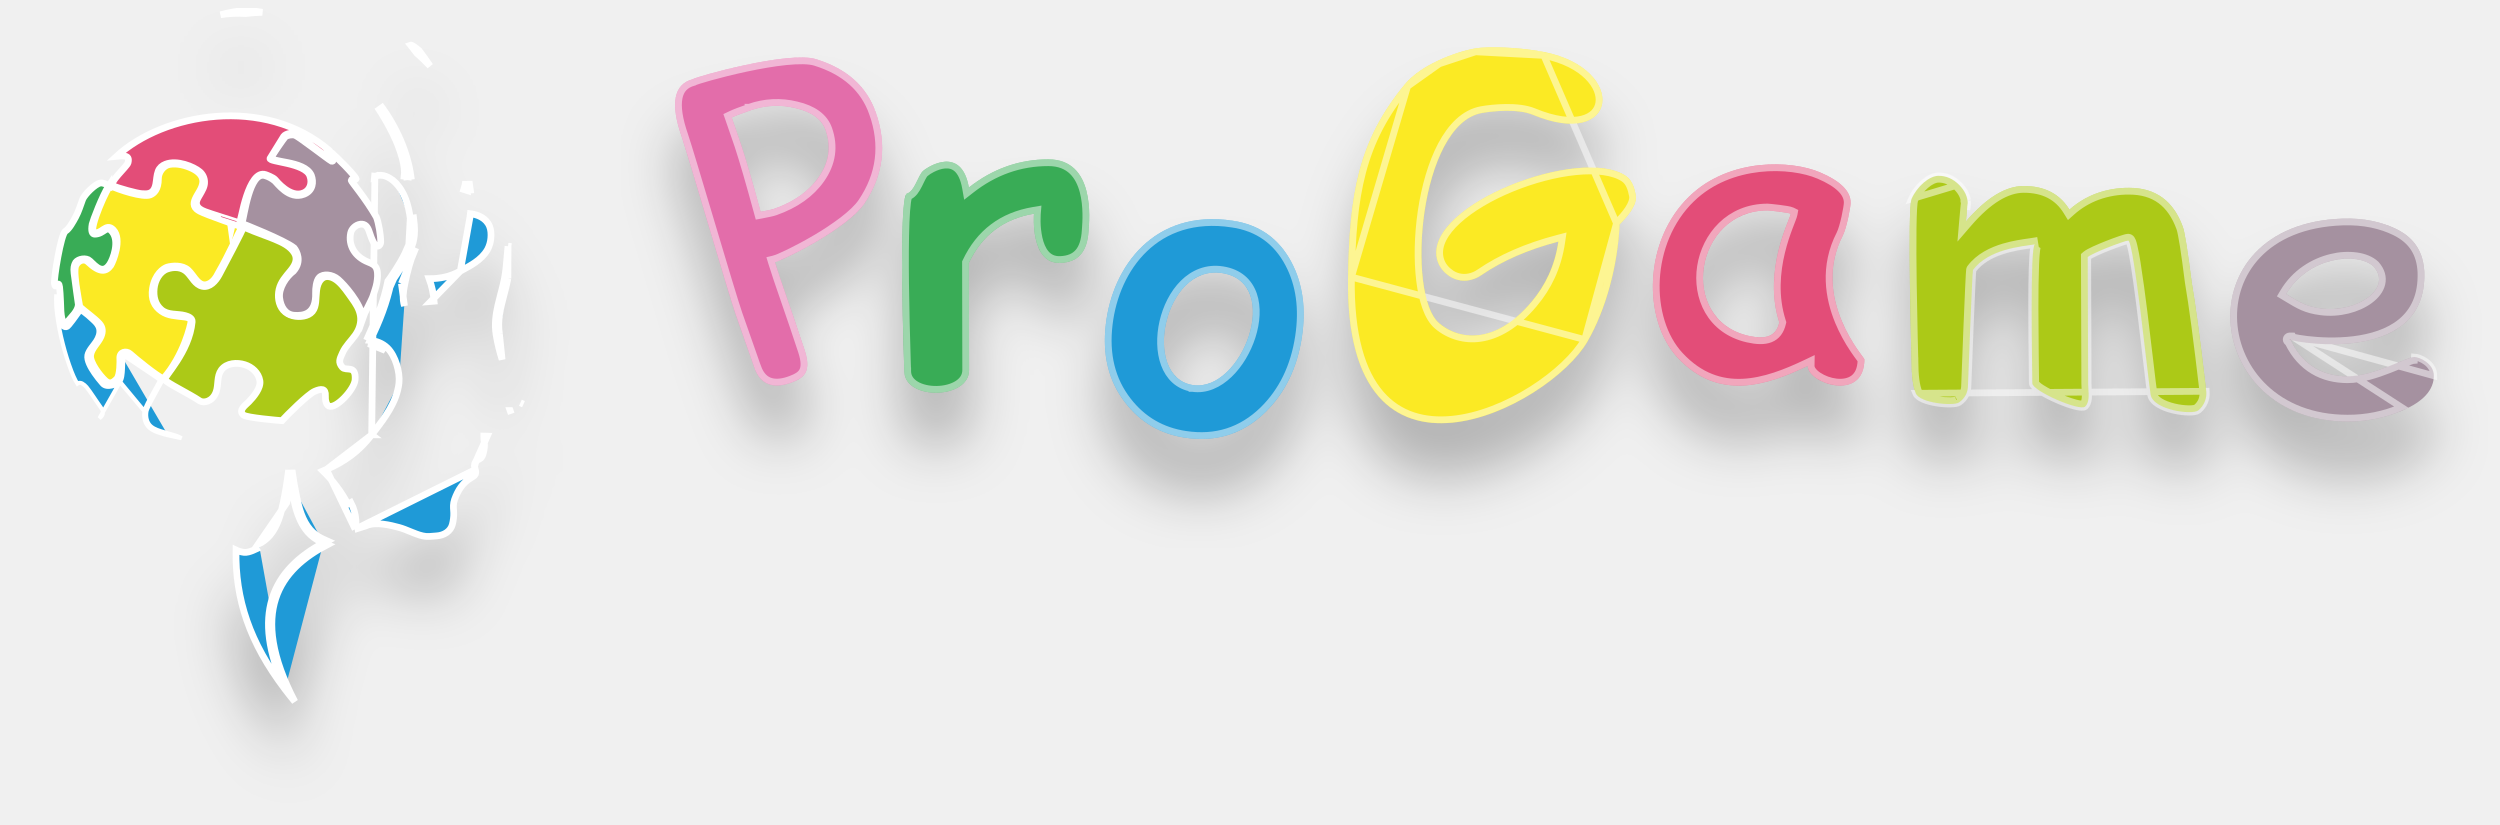
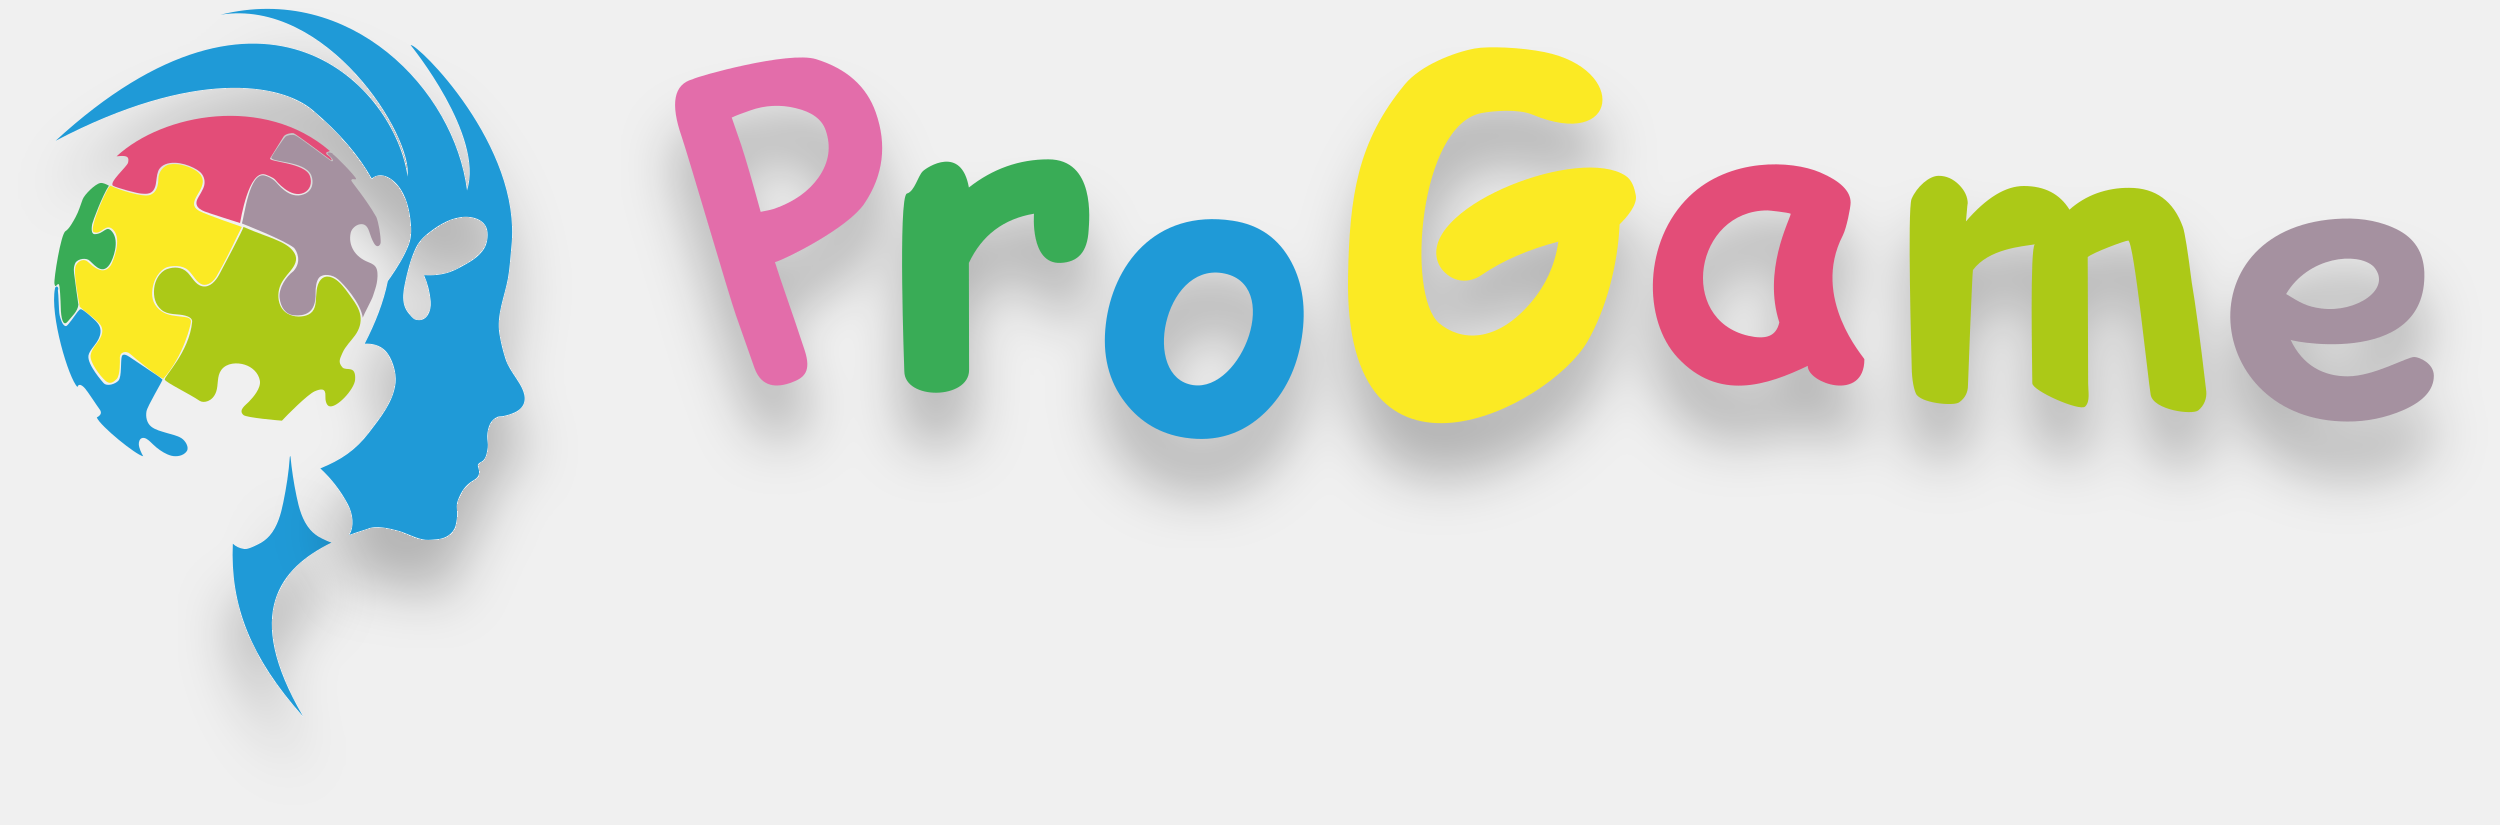
<svg xmlns="http://www.w3.org/2000/svg" width="185" height="61" fill="none">
-   <g filter="url(#filter0_d_2_13)" fill="#1F9AD7" stroke="#fff" stroke-width=".5">
-     <path d="M23.93 40.178c.093-.05.186-.1.28-.147a8.026 8.026 0 01-.306-.143 9.48 9.48 0 00-.084-.041 2.65 2.65 0 01-.862-.648c-.585-.673-.838-1.608-1.015-2.478a30.833 30.833 0 01-.334-1.937c-.034.294-.074.587-.118.878m2.439 4.516l-.14-.068-.078-.037h0a2.9 2.9 0 01-.942-.71h0c-.633-.727-.895-1.72-1.072-2.593h0c-.073-.36-.143-.73-.207-1.108m2.439 4.516c-1.738.936-3.225 2.23-3.806 4.171-.511 1.708-.307 3.869.964 6.65m2.842-10.821c.088.042.189.087.292.128-3.49 1.814-5.89 4.944-2.404 11.613a27.938 27.938 0 01-.73-.92m.403-15.337a32.29 32.29 0 01-.277 1.547l-2.12 3.075a2.64 2.64 0 00.86-.646c.584-.674.839-1.608 1.014-2.479a28.93 28.93 0 00.39-2.373c.039.295.084.587.133.876zm-2.29 4.848l-.072.035a6.557 6.557 0 01-.44.2c-.1.04-.208.077-.312.102a.913.913 0 01-.33.026h-.001a1.91 1.91 0 01-.581-.172c-.067 3.654 1.012 6.857 3.623 10.298M36.711 24.76c.102.62.257 1.252.445 1.848h0l-.198-1.89m-.247.041l.247-.04m-.247.04s0 0 0 0l.247-.04m-.247.04c-.123-.754-.023-1.474.134-2.165.064-.282.138-.564.211-.84l.049-.183c.088-.338.171-.67.233-1.001m-.38 4.149c-.163-.997.088-1.948.34-2.9.105-.4.21-.8.286-1.204m-.246-.045l.246.045m-.246-.045c.096-.514.138-1.025.182-1.55.022-.263.044-.53.074-.801m-.256 2.35s0 0 0 0l.246.046m0 0l.01-2.396m-11.31 20.946a18.064 18.064 0 01.685-.216l.098-.03.004-.002h0c.375-.18.851-.181 1.28-.13.436.05.868.161 1.179.246h0c.277.075.561.192.83.303.068.028.134.055.2.08.336.136.648.246.946.277.18.018.359.002.56-.017a9.89 9.89 0 01.253-.02c.528-.036 1.02-.332 1.155-.841.07-.27.111-.587.102-.858-.002-.056-.006-.114-.01-.174-.018-.24-.038-.514.07-.814.26-.72.614-1.269 1.293-1.657h.001c.145-.082.214-.16.246-.232.03-.07.042-.17-.003-.334l-8.888 4.419zm0 0a2.4 2.4 0 00.05-.7 3.257 3.257 0 00-.374-1.28s0 0 0 0l-.22.117a9.942 9.942 0 00-1.836-2.452l.25-.106m2.13 4.42l-2.13-4.42m0 0c1.341-.586 2.401-1.323 3.35-2.568m-3.35 2.568l3.35-2.568m0 0s0 0 0 0l-.199-.152.2.152zm0 0c.06-.08.122-.16.185-.24.773-1.007 1.682-2.191 1.834-3.587m-2.019 3.827l.24-19.387m1.78 15.56s0 0 0 0l-.25-.027.25.027zm0 0c.045-.416-.026-.922-.172-1.386-.145-.462-.377-.917-.682-1.213-.367-.356-.82-.518-1.276-.559.702-1.41 1.246-2.84 1.542-4.286.055-.074.108-.148.16-.222l.001-.001c.514-.742 1.056-1.61 1.39-2.49h0c.26-.682.204-1.415.12-2.065 0 0 0 0 0 0l-.248.032m0 0c-.126-.99-.433-2.024-1.167-2.706m1.167 2.706c.084.648.13 1.325-.106 1.945m.106-1.945l-.106 1.945m-1.06-4.651l.17-.184s0 0 0 0l-.17.184zm0 0c-.364-.338-.876-.603-1.366-.428m0 0l-.083-.236s0 0 0 0m.083.236a.86.86 0 00-.11.047l.027-.283m.083.236l-.084-.236s0 0 0 0m2.417.287l-.247-.035c.047-.326.002-.776-.143-1.325a10.362 10.362 0 00-.709-1.839 16.865 16.865 0 00-1.137-1.968c1.248 1.664 2.008 3.53 2.236 5.167zm0 0l.248-.034c-.234-1.674-1.007-3.58-2.28-5.278 1.424 2.13 2.19 4.213 2.032 5.312zm.093 5.028c-.323.85-.851 1.698-1.361 2.435-.061.087-.125.175-.19.262-.294 1.472-.853 2.931-1.582 4.38l3.133-7.077zm4.308-4.008a13.227 13.227 0 00-.102-.668c-.03.204-.075.402-.136.592l.238.076zm0 0l.248-.03a13.96 13.96 0 00-.097-.641c-.032.23-.082.454-.15.671zm3.033 4.123s0 0 0 0l.248.026-.248-.026zm-2.388 15.95h0a.732.732 0 01.268-.203.548.548 0 00.095-.058h0a.688.688 0 00.181-.327c.043-.144.065-.3.088-.46l.004-.023c.016-.115.009-.23-.006-.367l-.007-.064a2.956 2.956 0 01-.026-.395s0 0 0 0l.25.006-.847 1.891zm0 0a.466.466 0 00-.09.363m.09-.363l-.09.363m-1.054-14.47h0c-.773.42-1.494.563-2.306.56.196.533.32 1.095.368 1.665 0 0 0 0 0 0l-.249.021 2.187-2.246zm0 0l.152-.082c.302-.163.634-.341.939-.554.36-.25.699-.559.93-.97m-2.02 1.606l.716-4 .03-.249c.516.062 1.163.307 1.418.933.105.257.125.58.097.875a2.19 2.19 0 01-.241.835m-6.378 2.528s0 0 0 0l.245.05m-.245-.05l.224 1.651c-.163-.513-.084-1.085.021-1.601m-.245-.05s0 0 0 0l.245.05m-.245-.05l1.062-2.64c-.387.821-.636 1.798-.817 2.69m6.133-2.578s0 0 0 0l-.218-.123.218.123s0 0 0 0zm-.968 16.076c.008.049.02.093.03.127m-.03-.127l.03.127m0 0l.013.04m-.012-.04l.012.04m0 0l.015.047-.015-.047zM31.024 3.757c-.341-.295-.572-.443-.639-.418 0 0 .175.214.455.59a12.877 12.877 0 01.986.955 30.95 30.95 0 00-.802-1.127zM18.168.75c-.608.071-1.226.183-1.851.34a8.506 8.506 0 011.857-.089c.416-.049.827-.079 1.233-.09a9.106 9.106 0 00-1.24-.16zm9.104 24.682c.448.022.882.164 1.224.496l-1.224-.496zm10.478 4.953l.083.236-.082-.236h-.001zm.76-.577s0 0 0 0l.228.102-.228-.102s0 0 0 0z" />
+   <g filter="url(#filter0_d_2_1701)">
+     <path d="M24.532 40.15c-.253-.072-.544-.223-.712-.303a2.65 2.65 0 01-.862-.648c-.585-.673-.838-1.608-1.015-2.478a26.876 26.876 0 01-.452-2.98l-.044.062c-.073 1.133-.262 2.29-.479 3.356-.175.87-.43 1.805-1.015 2.479a2.625 2.625 0 01-.86.646c-.242.116-.743.379-1.012.342-.373-.052-.652-.195-.852-.396-.2 4.572 1.31 8.417 5.187 12.77-4.455-7.624-1.724-10.97 2.116-12.85z" fill="#1F9AD7" />
  </g>
-   <path d="M16.215 20.33c-.248.457-.69.976-1.25.853-.517-.115-.751-.683-1.104-1.032-.407-.402-.983-.42-1.493-.241-.551.193-.906.84-.962 1.448-.055.591.062 1.147.523 1.553.496.436 1.193.284 1.777.445.234.064.537.188.513.453-.206 2.248-2.107 4.07-2.025 4.284.083.216 1.819 1.05 2.577 1.566.283.192.965.075 1.223-.664.184-.528.037-1.149.384-1.621.392-.532 1.176-.565 1.74-.385.529.168 1.013.592 1.113 1.185.091.544-.476 1.21-.824 1.566-.243.25-.801.615-.386.975.222.195 2.58.397 2.842.415.346-.38 1.906-1.95 2.427-2.175.47-.202.822-.236.79.34-.017.319.064.668.256.755.523.234 1.896-1.236 1.943-1.957.075-1.136-.678-.6-.947-.915-.324-.38-.192-.601.008-1.058.223-.511.635-.88.95-1.324.297-.42.461-.915.378-1.44-.076-.488-.346-.892-.623-1.277-.31-.432-.61-.896-1.008-1.247-.356-.313-.915-.564-1.292-.141-.386.43-.319 1.12-.38 1.661-.029.248-.085.504-.246.697-.163.195-.402.296-.642.342-.525.101-1.15-.022-1.521-.448-.351-.403-.424-1.01-.306-1.524.129-.56.5-.957.848-1.38.309-.375.573-.83.292-1.309-.305-.52-.932-.803-1.45-1.02-.518-.217-1.051-.393-1.573-.604-.25-.101-.5-.208-.749-.313.015.11-1.53 3.034-1.803 3.537z" fill="#ACC917" stroke="#fff" stroke-width=".5" stroke-miterlimit="10" />
-   <path d="M14.768 15.622c-.156-.086-.323-.203-.385-.386-.057-.169-.005-.348.062-.504.177-.406.508-.765.557-1.223.056-.516-.383-.847-.78-1.038-.5-.24-1.123-.4-1.674-.303-.46.08-.828.585-.827 1.047.003.807-.327 1.096-.604 1.206-.535.213-2.358-.39-2.931-.674-.186-.092-1.647 3.232-1.258 3.421.56.275.897-.744 1.457-.156.667.699-.019 2.345-.187 2.624-.336.469-.785.597-1.692-.26-.268-.254-.697-.118-.888.261-.237.468.207 2.562.286 3.069.335.313 1.106.854 1.446 1.233.263.293.273.599.126.959-.193.47-.71.875-.773 1.395-.063.528.694 1.516 1.084 1.87.306.28.552.195.86-.133.248-.266.234-1.354.223-1.5-.037-.51.486-.589.747-.354.454.408 1.96 1.63 2.465 1.854 1.532-1.737 2.032-4.015 2.049-4.208.023-.262-.248-.336-.46-.363-.695-.087-1.239-.088-1.727-.433-.52-.367-.781-.89-.657-1.672.172-1.074.816-1.49 1.068-1.58.369-.112 1.147-.185 1.584.232.375.358.624.953 1.077 1.061.297.071.785-.117 1.124-.831.848-1.466 1.46-2.91 1.758-3.443 0 0-2.632-.9-3.13-1.171z" fill="#FBEA24" stroke="#fff" stroke-width=".5" stroke-miterlimit="10" />
-   <path d="M25.016 20.669c-.429-.367-1.094-.437-1.39-.137-.225.226-.284.829-.273 1.145.053 1.56-.87 1.713-1.591 1.655-.644-.05-.99-.618-1.07-1.283-.088-.73.482-1.579 1.03-1.99.635-.725.24-1.473.04-1.716-.72-.578-3.821-1.794-3.86-1.806.172-.517.554-3.863 1.694-3.546.266.075.5.204.712.374.213.168 1.07 1.455 2.191 1.007.666-.265.724-.905.537-1.4-.501-1.138-3.173-.914-2.941-1.362.118-.228.915-1.389 1.015-1.48.143-.129.524-.193.727-.117.305.116 2.475 1.8 2.693 1.915.178.037.16-.131-.16-.411-.462-.403.404-.173.231-.13.192.098 1.692 1.623 1.753 1.85-.045.112-.32-.092-.36.116-.016.076 1.068 1.325 1.86 2.718.162.412.319 1.312.319 1.842 0 .124-.074.282-.21.302-.13.018-.226-.114-.287-.215-.16-.27-.262-.592-.364-.89-.109-.32-.285-.563-.643-.52-.338.042-.656.337-.72.653-.189.91.304 1.763 1.305 2.155.267.104.54.228.63.536.093.308.052.695-.002 1.008-.054.325-.184.633-.277.948-.09.303-.659 1.32-.76 1.62-.152-1.095-1.402-2.475-1.829-2.841z" fill="#A591A0" stroke="#fff" stroke-width=".5" stroke-miterlimit="10" />
-   <path d="M15.145 15.65c-.232-.095-.523-.236-.595-.513-.07-.273.128-.526.25-.747.163-.294.352-.584.338-.927a1.013 1.013 0 00-.35-.75c-.453-.384-1.69-.898-2.545-.558-.242.096-.44.259-.537.515-.116.301-.116.64-.176.956-.164.862-.78.704-1.024.705-.305 0-1.842-.424-2.125-.577-.394-.214 1.022-1.427 1.092-1.707.081-.328.002-.472-.293-.5-.184-.017-.371.004-.556.022 3.462-3.19 10.943-4.557 15.763-.416.08.07-.265.054-.24.166.026.112-.094.015.17.211.227.168.29.399.15.3-.155-.108-2.584-1.932-2.734-1.97-.168-.043-.605.046-.738.229 0 0-.892 1.438-1.01 1.633-.115.267 2.586.319 2.942 1.285.2.541.008 1.048-.422 1.252-1.007.475-2.078-.892-2.148-.97-.14-.16-.63-.342-.706-.368-1.258-.422-1.849 3.434-1.888 3.584.001-.002-2.355-.745-2.618-.854z" fill="#E34D78" stroke="#fff" stroke-width=".5" stroke-miterlimit="10" />
-   <path d="M8.058 13.74c-.179-.095-.428-.226-.628-.197-.382.056-1.18.856-1.313 1.208-.168.447-.294.895-.522 1.312-.182.333-.473.877-.75 1.044-.343.204-.873 3.54-.816 3.896.08.5.3-.354.378.23.062.456.1 1.793.1 1.793.06.805.237 1.104.517.75.26-.33.737-.734.776-1.229 0 0-.262-1.822-.318-2.315-.05-.436.015-.55.066-.712.093-.298.64-.468.989-.298.287.142.974 1.283 1.59.324.248-.385.736-1.667.188-2.377-.449-.58-.592.148-1.301.16-.178.003-.291-.19-.192-.746.034-.192.767-2.142 1.236-2.844z" fill="#39AC56" stroke="#fff" stroke-width=".5" stroke-miterlimit="10" />
-   <path d="M10.69 30.43h0a1.17 1.17 0 01.082-.257c.04-.097.093-.21.153-.33.12-.241.273-.521.42-.787l.144-.26c.094-.17.18-.323.248-.45a5.27 5.27 0 00.11-.215 3.98 3.98 0 00-.272-.201l-.001-.001c-.09-.06-1.82-1.221-2.071-1.392h0a.8.8 0 00-.295-.142c-.027-.004-.039 0-.04 0a.061.061 0 00-.01.023l-.144-.044m1.675 4.056l-1.803-2.176c.09-.108.135-.27.162-.428.028-.164.042-.353.05-.537l.01-.266.01-.26c.008-.163.02-.28.04-.346l-.144-.043m1.675 4.056c-.07.43.024.943.398 1.25.178.145.389.24.596.315.132.047.272.088.402.126.07.02.137.04.2.06m-1.596-1.751l-1.918-2.272c.155-.186.172-.696.187-1.138.01-.27.017-.516.056-.646m0 0c.065-.215.317-.137.574.04.25.17 1.98 1.33 2.069 1.39.07.045.309.222.363.28.024.022-.166.364-.4.785-.328.59-.742 1.335-.783 1.585-.065.4.027.849.345 1.109.261.213.612.316.939.412.07.02.14.041.208.063m0 0l-.045.143s0 0 0 0m.045-.143c.1.03.201.059.304.086.277.075.558.152.8.305l-1.149-.248m.045-.143l-.044.143s0 0 0 0M7.36 30.947a.691.691 0 00.198-.207.42.42 0 00.057-.257.563.563 0 00-.123-.282h0c-.08-.104-.238-.338-.414-.6l-.116-.173c-.215-.318-.442-.65-.558-.782h0a1.202 1.202 0 00-.32-.268.365.365 0 00-.276-.035.287.287 0 00-.086.045 2.63 2.63 0 01-.13-.226c-.096-.184-.2-.42-.308-.696a18.147 18.147 0 01-.63-2 17.727 17.727 0 01-.436-2.256 7.707 7.707 0 01-.056-1.425c.01.16.019.36.028.567l.002.055c.016.365.033.752.07.939h0c.021.1.078.325.167.524.044.099.1.202.172.279.07.076.179.151.318.13h0a.227.227 0 00.09-.037c.02-.013.039-.03.056-.045.036-.033.075-.075.114-.12a6.04 6.04 0 00.264-.336c.092-.122.182-.248.256-.352l.033-.046c.06-.083.103-.144.125-.172h0a.846.846 0 01.122-.134.18.18 0 01.031.014c.033.018.075.046.138.09.22.155.425.343.634.534l.061.056h0c.214.193.387.385.432.636h0c.052.287-.058.585-.228.85-.04.062-.093.134-.155.215l-.036.047a9.008 9.008 0 00-.159.21c-.126.175-.26.383-.297.584h0c-.04.214.029.46.13.689.102.233.25.475.398.69a8.29 8.29 0 00.596.762l.011.012.002.002c.184.221.487.227.724.173.244-.055.493-.19.624-.347L7.36 30.947z" fill="#1F9AD7" stroke="#fff" stroke-width=".3" />
-   <g filter="url(#filter1_d_2_13)">
+   <g filter="url(#filter1_d_2_1701)">
+     <path d="M38.211 28.022c-.318-.482-.64-.928-.817-1.489a13.235 13.235 0 01-.436-1.814c-.231-1.415.372-2.737.626-4.104.145-.78.173-1.577.258-2.37.794-7.456-7.01-15.078-7.456-14.906 0 0 5.469 6.697 4.175 10.757-.945-7.494-8.663-15.393-18.244-13.006C24.192-.155 30.59 10.088 30.16 13.076c-.923-6.61-10.495-16.964-26.05-2.655C14.398 5.03 20.803 6.158 23.146 8.148c2.023 1.718 3.438 3.403 4.362 5.062.104-.083.212-.148.319-.186.49-.174 1.002.091 1.365.429.734.682 1.04 1.717 1.167 2.706.084.648.13 1.325-.106 1.945-.323.85-.851 1.698-1.361 2.435-.061.087-.125.175-.19.262-.312 1.558-.92 3.102-1.712 4.634.546-.031 1.093.093 1.506.494.528.512.86 1.648.779 2.393-.155 1.424-1.148 2.624-1.97 3.702-.997 1.31-2.118 2.039-3.6 2.637a9.91 9.91 0 012.034 2.641c.383.719.501 1.668.107 2.284.74-.277 1.256-.407 1.333-.444.617-.295 1.667-.036 2.285.132.654.179 1.345.599 2.017.668.278.028.576-.019.855-.038.597-.04 1.21-.38 1.38-1.026.075-.29.12-.63.11-.93-.012-.325-.069-.578.045-.894.247-.685.57-1.176 1.182-1.525.344-.195.473-.45.36-.85-.035-.127-.096-.243-.008-.358.077-.101.236-.142.33-.226.255-.227.307-.635.354-.962.042-.295-.042-.563-.035-.855.006-.302.08-.664.217-.93a1.11 1.11 0 01.542-.502c.135-.055.284-.028.425-.056.201-.039.402-.1.595-.168.362-.128.736-.332.905-.71.285-.64-.195-1.386-.527-1.89zm-2.346-9.689c-.412.733-1.228 1.132-1.922 1.51-.844.456-1.619.568-2.561.518.27.613.436 1.273.493 1.947.063.732-.314 1.598-1.157 1.338-.154-.048-.367-.319-.471-.442a1.655 1.655 0 01-.318-.569c-.163-.513-.084-1.085.021-1.601.181-.892.43-1.869.817-2.69.283-.599.794-1.015 1.31-1.383.786-.562 1.726-1.016 2.702-.9.482.058 1.012.28 1.216.779.17.41.087 1.11-.13 1.493z" fill="#1F9AD7" />
+   </g>
+   <path d="M16.215 20.33c-.248.457-.69.976-1.25.853-.517-.115-.751-.683-1.104-1.032-.407-.402-.983-.42-1.493-.241-.551.193-.906.84-.962 1.448-.055.591.062 1.147.523 1.553.496.436 1.193.284 1.777.445.234.064.537.188.513.453-.206 2.248-2.107 4.07-2.025 4.284.083.216 1.819 1.05 2.577 1.566.283.192.965.075 1.223-.664.184-.528.037-1.149.384-1.621.392-.532 1.176-.565 1.74-.385.529.168 1.013.592 1.113 1.185.091.544-.476 1.21-.824 1.566-.243.25-.801.615-.386.975.222.195 2.58.397 2.842.415.346-.38 1.906-1.95 2.427-2.175.47-.202.822-.236.79.34-.017.319.064.668.256.755.523.234 1.896-1.236 1.943-1.957.075-1.136-.678-.6-.947-.915-.324-.38-.192-.601.008-1.058.223-.511.635-.88.95-1.324.297-.42.461-.915.378-1.44-.076-.488-.346-.892-.623-1.277-.31-.432-.61-.896-1.008-1.247-.356-.313-.915-.564-1.292-.141-.386.43-.319 1.12-.38 1.661-.029.248-.085.504-.246.697-.163.195-.402.296-.642.342-.525.101-1.15-.022-1.521-.448-.351-.403-.424-1.01-.306-1.524.129-.56.5-.957.848-1.38.309-.375.573-.83.292-1.309-.305-.52-.932-.803-1.45-1.02-.518-.217-1.051-.393-1.573-.604-.25-.101-.5-.208-.749-.313.015.11-1.53 3.034-1.803 3.537z" fill="#ACC917" />
+   <path d="M14.768 15.622c-.156-.086-.323-.203-.385-.386-.057-.169-.005-.348.062-.504.177-.406.508-.765.557-1.223.056-.516-.383-.847-.78-1.038-.5-.24-1.123-.4-1.674-.303-.46.08-.828.585-.827 1.047.003.807-.327 1.096-.604 1.206-.535.213-2.358-.39-2.931-.674-.186-.092-1.647 3.232-1.258 3.421.56.275.897-.744 1.457-.156.667.699-.019 2.345-.187 2.624-.336.469-.785.597-1.692-.26-.268-.254-.697-.118-.888.261-.237.468.207 2.562.286 3.069.335.313 1.106.854 1.446 1.233.263.293.273.599.126.959-.193.47-.71.875-.773 1.395-.063.528.694 1.516 1.084 1.87.306.28.552.195.86-.133.248-.266.234-1.354.223-1.5-.037-.51.486-.589.747-.354.454.408 1.96 1.63 2.465 1.854 1.532-1.737 2.032-4.015 2.049-4.208.023-.262-.248-.336-.46-.363-.695-.087-1.239-.088-1.727-.433-.52-.367-.781-.89-.657-1.672.172-1.074.816-1.49 1.068-1.58.369-.112 1.147-.185 1.584.232.375.358.624.953 1.077 1.061.297.071.785-.117 1.124-.831.848-1.466 1.46-2.91 1.758-3.443 0 0-2.632-.9-3.13-1.171z" fill="#FBEA24" />
+   <path d="M25.016 20.669c-.429-.367-1.094-.437-1.39-.137-.225.226-.285.829-.273 1.145.053 1.56-.87 1.713-1.592 1.655-.644-.05-.99-.618-1.07-1.283-.088-.73.482-1.579 1.03-1.99.636-.725.241-1.473.041-1.716-.72-.578-3.821-1.794-3.86-1.806.172-.517.554-3.863 1.694-3.546.266.075.5.204.712.374.213.168 1.069 1.455 2.191 1.007.666-.265.724-.905.537-1.4-.501-1.138-3.173-.914-2.942-1.362.119-.228.915-1.389 1.016-1.48.142-.129.524-.193.726-.117.306.116 2.476 1.8 2.694 1.915.178.037.16-.131-.16-.411-.462-.403.404-.173.231-.13.192.098 1.692 1.623 1.753 1.85-.046.112-.32-.092-.361.116-.015.076 1.069 1.325 1.861 2.718.162.412.318 1.312.318 1.842 0 .124-.074.282-.208.302-.131.018-.227-.114-.288-.215-.16-.27-.262-.592-.364-.89-.11-.32-.285-.563-.644-.52-.337.042-.655.337-.72.653-.188.91.304 1.763 1.306 2.155.267.104.54.228.63.536.092.308.052.695-.002 1.008-.055.325-.184.633-.277.948-.09.303-.66 1.32-.761 1.62-.151-1.095-1.4-2.475-1.828-2.841z" fill="#A591A0" />
+   <path d="M15.145 15.65c-.232-.095-.523-.236-.595-.513-.07-.273.128-.526.25-.747.163-.294.352-.584.338-.927a1.013 1.013 0 00-.35-.75c-.453-.384-1.69-.898-2.545-.558-.242.096-.44.259-.537.515-.116.301-.116.64-.176.956-.164.862-.78.704-1.024.705-.305 0-1.842-.424-2.125-.577-.394-.214 1.022-1.427 1.092-1.707.081-.328.002-.472-.293-.5-.184-.017-.371.004-.556.022 3.462-3.19 10.943-4.557 15.763-.416.08.07-.265.054-.24.166.026.112-.094.015.17.211.227.168.29.399.15.3-.155-.108-2.584-1.932-2.734-1.97-.168-.043-.605.046-.738.229 0 0-.892 1.438-1.01 1.633-.115.267 2.586.319 2.942 1.285.2.541.008 1.048-.422 1.252-1.007.475-2.078-.892-2.148-.97-.14-.16-.63-.342-.706-.368-1.258-.422-1.849 3.434-1.888 3.584.001-.002-2.355-.745-2.618-.854z" fill="#E34D78" />
+   <path d="M8.058 13.74c-.179-.095-.428-.226-.628-.197-.382.056-1.18.856-1.313 1.208-.168.447-.294.895-.522 1.312-.182.333-.473.877-.75 1.044-.343.204-.873 3.54-.816 3.896.08.5.3-.354.378.23.062.456.1 1.793.1 1.793.06.805.237 1.104.517.75.26-.33.737-.734.776-1.229 0 0-.262-1.822-.318-2.315-.05-.436.015-.55.066-.712.093-.298.64-.468.989-.298.287.142.974 1.283 1.59.324.248-.385.736-1.667.188-2.377-.449-.58-.592.148-1.301.16-.178.003-.291-.19-.192-.746.034-.192.767-2.142 1.236-2.844z" fill="#39AC56" />
+   <path d="M10.837 30.454c-.065.4.027.849.345 1.109.318.26.77.356 1.147.475.367.116.773.18 1.104.392.29.185.58.669.389.955-.24.359-.763.432-1.139.339-.394-.099-.777-.348-1.098-.604-.169-.135-.317-.296-.477-.441-.148-.134-.351-.306-.561-.27-.211.037-.284.275-.275.471.012.275.191.656.325.883-.518-.076-3.173-2.23-3.435-2.867.2-.114.444-.3.212-.604-.202-.263-.865-1.3-1.081-1.547-.105-.119-.442-.467-.562-.107-.64-.605-2.064-5.322-1.66-7.302.054-.26.333-.1.213.149.058.346.057 1.486.127 1.831.038.187.216.856.486.815.128-.02.73-.907.842-1.052.201-.261.25-.232.496-.06.25.176.482.393.71.601.215.195.424.416.479.72.062.341-.072.68-.25.959-.173.27-.563.672-.626 1.002-.126.67 1.103 2.03 1.103 2.03.256.311.911.078 1.12-.173.25-.3.141-1.442.243-1.784.065-.215.317-.137.574.04.25.17 1.98 1.33 2.069 1.39.07.045.309.222.363.28.056.054-1.113 1.94-1.183 2.37z" fill="#1F9AD7" />
+   <g filter="url(#filter2_d_2_1701)">
    <path d="M57.346 19.398c.405 1.339 1.206 3.491 2.2 6.525.52 1.587-.055 2.035-.941 2.37-1.122.426-2.26.38-2.773-1.061l-1.385-3.94c-.515-1.461-3.514-11.756-4.007-13.19-.853-2.453-.578-3.865.824-4.242.29-.198 7.085-2.108 9.125-1.482 2.268.703 3.74 2.015 4.415 3.934.849 2.41.566 4.66-.843 6.756-1.252 1.85-5.962 4.175-6.615 4.33zM55.52 8.172a34.9 34.9 0 00-.796.286 7.75 7.75 0 00-.575.242c.155.443.385 1.107.688 1.995.348 1.051.83 2.71 1.451 4.981.506-.095.839-.168 1.002-.225 1.469-.516 2.565-1.294 3.289-2.33.773-1.11.943-2.273.515-3.497-.283-.801-1.016-1.342-2.205-1.62a5.81 5.81 0 00-3.369.168z" fill="#E36DAA" />
-     <path d="M55.439 7.936c-.305.106-.57.202-.8.287h0l-.004.001c-.23.089-.43.172-.594.251l-.201.097.074.211c.154.442.384 1.104.687 1.992.346 1.044.827 2.698 1.447 4.967l.061.222.227-.042c.5-.094.853-.17 1.037-.235 1.508-.53 2.652-1.335 3.412-2.423h0c.817-1.172 1.002-2.42.546-3.723h0c-.322-.913-1.15-1.491-2.383-1.78a6.06 6.06 0 00-3.51.175zm0 0s0 0 0 0l.082.236-.083-.236s0 0 0 0zm1.849 11.218l-.259.062.077.254c.206.677.514 1.569.896 2.675A239.5 239.5 0 0159.308 26h0c.253.77.215 1.196.075 1.458-.143.265-.43.435-.867.6h0c-.539.205-1.044.28-1.458.163-.396-.112-.756-.413-.99-1.073h-.001l-1.384-3.94h0c-.255-.723-1.13-3.653-2.008-6.594-.045-.149-.09-.298-.133-.447-.829-2.777-1.63-5.46-1.865-6.147v-.001c-.423-1.214-.55-2.129-.425-2.77.06-.315.182-.558.354-.742.172-.184.409-.322.723-.407l.04-.011.034-.023-.002.002s.02-.01.078-.031c.061-.023.146-.052.253-.087.213-.068.507-.156.86-.253.705-.196 1.64-.433 2.63-.644.99-.21 2.03-.395 2.947-.488.927-.094 1.69-.09 2.147.05 2.206.685 3.608 1.947 4.253 3.78l.235-.084-.235.083c.822 2.337.55 4.504-.815 6.533-.29.429-.794.901-1.415 1.376a20.42 20.42 0 01-2.037 1.349c-.702.412-1.385.772-1.932 1.038-.274.133-.512.242-.701.322a3.015 3.015 0 01-.381.141z" stroke="#fff" stroke-opacity=".5" stroke-width=".5" />
-     <path d="M80.557 17.043c-.09 1.609-.783 2.357-2.08 2.412-2.275.098-1.962-3.641-1.962-3.641-2.245.378-3.852 1.591-4.818 3.641l.015 7.932c0 2.19-4.793 2.253-4.793.073 0 0-.48-12.963.195-13.14.569-.15.806-1.297 1.177-1.652.318-.306 2.85-1.963 3.406 1.206 1.767-1.387 3.727-2.083 5.882-2.083 3.474 0 3.034 4.45 2.978 5.252z" fill="#39AC56" />
-     <path d="M80.308 17.026h0v.003c-.044.776-.23 1.302-.526 1.638-.29.33-.714.513-1.315.539h0c-.489.02-.823-.16-1.067-.442-.252-.292-.414-.705-.513-1.147a6.266 6.266 0 01-.135-1.225 7.16 7.16 0 01.01-.52l.002-.03v-.007h0l.027-.321-.317.053c-2.326.392-4.002 1.657-5.003 3.782l-.024.05v.057l.015 7.931s0 0 0 0c0 .44-.235.784-.63 1.03-.402.25-.954.387-1.52.395-.566.008-1.117-.114-1.516-.351-.393-.233-.627-.565-.627-1.001h0v-.01l-.25.01.25-.01h0v-.01l-.001-.027-.004-.109-.014-.41a295.97 295.97 0 01-.137-5.942c-.018-1.63-.014-3.262.035-4.495.025-.618.062-1.13.111-1.489a2.551 2.551 0 01.092-.431c.18-.068.32-.197.43-.333a3.05 3.05 0 00.319-.522c.046-.09.084-.17.121-.248.044-.09.084-.175.131-.265.083-.158.151-.264.212-.322h0a2.62 2.62 0 01.529-.344c.274-.14.605-.262.93-.287.321-.024.627.045.886.275.264.235.509.665.642 1.425l.072.411.329-.257c1.725-1.354 3.63-2.03 5.727-2.03.81 0 1.37.258 1.765.639.402.386.654.92.806 1.5.286 1.093.2 2.279.164 2.76l-.006.085z" stroke="#fff" stroke-opacity=".5" stroke-width=".5" />
+     <path d="M80.558 17.043c-.09 1.609-.784 2.357-2.08 2.412-2.275.098-1.962-3.641-1.962-3.641-2.246.378-3.853 1.591-4.819 3.641l.015 7.932c0 2.19-4.793 2.253-4.793.073 0 0-.48-12.963.196-13.14.568-.15.806-1.297 1.176-1.652.318-.306 2.85-1.963 3.406 1.206 1.767-1.387 3.727-2.083 5.882-2.083 3.474 0 3.034 4.45 2.979 5.252z" fill="#39AC56" />
    <path d="M87.694 32.39c-1.825-.275-3.3-1.139-4.423-2.59-1.234-1.587-1.715-3.534-1.437-5.832.503-4.24 3.562-8.515 9.386-7.636 1.975.297 3.424 1.324 4.35 3.078.831 1.577 1.089 3.42.771 5.522-.345 2.287-1.251 4.15-2.718 5.584-1.645 1.594-3.62 2.222-5.93 1.874zm2.745-12.181c-4.335-.691-6.002 7.709-2.157 8.287 3.624.55 6.705-7.574 2.157-8.287z" fill="#1F9AD7" />
-     <path d="M88.244 28.743c1.01.153 1.955-.302 2.716-1.029.762-.728 1.365-1.752 1.703-2.812.337-1.057.421-2.18.104-3.102-.324-.94-1.06-1.646-2.289-1.838-1.175-.188-2.17.246-2.921.991-.747.74-1.26 1.79-1.508 2.867-.246 1.077-.234 2.212.104 3.126.34.924 1.021 1.636 2.091 1.797zm0 0s0 0 0 0l.038-.247-.037.247s0 0 0 0zm-4.775.904h0c-1.188-1.528-1.658-3.406-1.387-5.649h0c.247-2.076 1.117-4.146 2.623-5.587 1.497-1.433 3.64-2.26 6.478-1.832l.037-.247-.037.247c1.897.286 3.277 1.264 4.166 2.948.802 1.52 1.056 3.307.745 5.367h0c-.338 2.241-1.223 4.051-2.645 5.443-1.588 1.538-3.484 2.143-5.718 1.806-1.762-.266-3.178-1.096-4.262-2.496z" stroke="#fff" stroke-opacity=".5" stroke-width=".5" />
-     <path d="M119.851 16.6c-.136 3.045-1.009 6.294-2.368 8.655-2.816 4.893-18.041 12.752-17.728-4.756.107-6.042.713-10.032 4.212-14.267 1.156-1.396 3.624-2.362 5.184-2.645.953-.173 3.371-.09 5.141.268 6.179 1.251 5.506 7.286-.881 4.63-1.079-.448-2.916-.275-3.75-.125-4.63.84-5.636 13.45-3.163 15.56 1.554 1.312 4.227 1.54 6.858-1.609.981-1.176 1.699-2.6 1.964-4.433-2.247.591-4.144 1.417-5.696 2.48a2.297 2.297 0 01-.876.374 1.984 1.984 0 01-1.64-.403c-.435-.336-.701-.761-.793-1.27-.718-3.951 10.607-8.289 13.984-6.049.468.313.648.881.751 1.44.132.713-.681 1.649-1.199 2.15z" fill="#FBEA24" />
-     <path d="M119.605 16.489l.072-.07c.252-.243.57-.588.808-.951.245-.376.366-.717.319-.973h0c-.102-.553-.269-1.025-.644-1.276-.77-.511-2.037-.667-3.547-.515-1.497.15-3.183.599-4.747 1.24-1.565.642-2.99 1.471-3.975 2.373-.995.91-1.486 1.84-1.33 2.698.081.443.31.816.7 1.116h.001a1.73 1.73 0 001.44.355c.267-.05.527-.16.78-.333h0c1.581-1.084 3.506-1.92 5.775-2.516l.365-.096-.054.373c-.273 1.882-1.012 3.348-2.02 4.557h-.001c-1.343 1.608-2.72 2.381-3.988 2.565a4.044 4.044 0 01-3.223-.924l-.001-.001c-.355-.304-.629-.777-.836-1.345-.209-.571-.358-1.26-.45-2.019-.184-1.517-.144-3.34.119-5.12.264-1.777.752-3.528 1.477-4.895.721-1.36 1.702-2.388 2.972-2.618h0c.429-.077 1.111-.16 1.825-.166.708-.006 1.478.062 2.065.306h0c1.569.653 2.752.755 3.546.561.782-.192 1.183-.666 1.263-1.216.083-.566-.165-1.28-.833-1.942-.665-.66-1.734-1.252-3.241-1.557l5.363 12.389zm0 0l-.004.1m.004-.1l-.004.1m0 0c-.134 3.012-.999 6.22-2.335 8.54h0m2.335-8.54l-2.335 8.54m0 0c-.676 1.176-2.119 2.558-3.919 3.698-1.796 1.137-3.916 2.012-5.925 2.201-2.003.189-3.876-.304-5.236-1.875-1.37-1.582-2.259-4.3-2.181-8.65h0m17.261 4.627l-17.261-4.627m0 0c.107-6.023.71-9.942 4.155-14.111m-4.155 14.111l4.155-14.111m0 0c.545-.658 1.413-1.23 2.355-1.674m-2.355 1.674l2.355-1.674m0 0c.937-.443 1.923-.748 2.68-.885m-2.68.885l2.68-.885m0 0c.448-.081 1.268-.105 2.209-.061.935.043 1.969.152 2.838.328l-5.047-.267z" stroke="#fff" stroke-opacity=".5" stroke-width=".5" />
-     <path d="M133.775 27.074c-3.039 1.452-6.598 2.633-9.619-.598-2.62-2.803-2.55-8.668.861-11.951 2.961-2.854 7.526-2.684 9.669-1.768 1.507.641 2.26 1.39 2.26 2.238 0 .356-.303 1.89-.576 2.423-2.4 4.66 1.595 9.048 1.595 9.166 0 3.2-4.21 1.787-4.19.49zm-1.259-11.255c-.198-.1-1.605-.248-1.715-.248-5.416 0-6.682 8.072-1.429 9.276 1.297.295 2.06.06 2.298-.987-1.234-3.819.758-7.533.846-8.041z" fill="#E34D78" />
-     <path d="M134.025 27.078l.006-.403-.364.174c-1.515.723-3.125 1.362-4.719 1.432-1.578.07-3.151-.416-4.609-1.976-1.253-1.34-1.879-3.433-1.765-5.611.114-2.175.964-4.398 2.616-5.99h.001c1.431-1.379 3.256-2.033 4.995-2.228 1.743-.196 3.375.073 4.401.511h.001c.738.315 1.271.647 1.617.989.342.339.491.677.491 1.02 0 .146-.069.592-.18 1.09-.11.496-.248.983-.368 1.218-1.246 2.418-.827 4.762-.112 6.496a11.92 11.92 0 001.135 2.097c.171.255.321.458.426.6l.04.053.077.104c-.015.7-.251 1.108-.557 1.34-.327.245-.781.327-1.268.273a3.053 3.053 0 01-1.328-.48c-.374-.252-.539-.517-.536-.709zm-1.263-11.217l.032-.182-.165-.083a.854.854 0 00-.182-.06 3.855 3.855 0 00-.224-.045 13.334 13.334 0 00-.566-.082 23.024 23.024 0 00-.544-.062 4.794 4.794 0 00-.312-.026c-2.858 0-4.611 2.136-4.963 4.398-.351 2.265.693 4.733 3.478 5.371h.001c.662.151 1.239.18 1.694-.001.477-.19.77-.592.903-1.173l.015-.067-.021-.065c-.598-1.85-.417-3.683-.068-5.128.174-.72.389-1.342.567-1.816a30.137 30.137 0 01.23-.597c.057-.148.109-.289.125-.382z" stroke="#fff" stroke-opacity=".5" stroke-width=".5" />
-     <path d="M145.48 16.384c1.507-1.747 2.933-2.62 4.28-2.62 1.537 0 2.666.583 3.381 1.75a6.259 6.259 0 012.023-1.212 6.911 6.911 0 012.395-.403c1.957 0 3.284.97 3.982 2.918.138.4.353 1.752.643 4.057.281 1.617.639 4.31 1.079 8.082a1.616 1.616 0 01-.583 1.407c-.43.368-3.334-.015-3.532-1.154-.18-1.029-1.243-11.406-1.661-11.406-.231 0-2.619.891-2.996 1.222 0 1.139.032 8.294.032 9.383 0 .568.168 1.297-.223 1.677-.39.38-3.909-1.159-3.909-1.727 0-1.136-.195-10.214.195-10.277-.991.158-3.421.34-4.588 1.897-.047.07-.368 8.3-.368 8.528 0 .538-.22.963-.658 1.271-.398.288-2.903.065-3.204-.673-.21-.498-.313-1.291-.313-2.38 0 0-.32-11.283 0-12.004.391-.899 1.297-1.71 2.005-1.71.558 0 1.056.218 1.497.654.438.433.658.91.658 1.429 0-.208-.045.222-.135 1.291z" fill="#ACC917" />
-     <path d="M162.68 30.363l-.162-.19c.002-.002-.007.006-.035.017a.71.71 0 01-.116.03 2.147 2.147 0 01-.391.028 5.007 5.007 0 01-1.091-.14c-.387-.093-.754-.227-1.03-.399-.281-.174-.429-.36-.46-.543h0c-.049-.276-.162-1.24-.31-2.501-.125-1.059-.274-2.327-.43-3.576a110.543 110.543 0 00-.511-3.688 17.263 17.263 0 00-.231-1.209 2.69 2.69 0 00-.109-.366.647.647 0 00-.074-.14.303.303 0 00-.243-.133.58.58 0 00-.121.016c-.037.008-.08.02-.127.033a7.487 7.487 0 00-.345.109 22.075 22.075 0 00-1.913.757c-.144.066-.274.13-.383.19a1.6 1.6 0 00-.272.178l-.085.075v.114c0 .57.008 2.644.016 4.711v.068c.008 2.045.016 4.066.016 4.604 0 .138.009.283.018.421l.003.043c.009.155.017.3.014.44-.006.271-.055.458-.166.578a.486.486 0 01-.109.004 2.374 2.374 0 01-.446-.08 9.039 9.039 0 01-1.287-.465 8.964 8.964 0 01-1.217-.637 2.387 2.387 0 01-.365-.279.46.46 0 01-.077-.093c-.001-.194-.006-.586-.013-1.106l-.012-.955a298.385 298.385 0 01-.024-3.462c0-1.209.012-2.38.049-3.253.018-.437.042-.793.073-1.039.015-.124.031-.21.046-.262.005-.019.009-.027.009-.027l-.002.003a.142.142 0 01-.03.036.218.218 0 01-.111.053l-.079-.494c-.096.016-.209.031-.335.05-.499.07-1.208.169-1.925.381-.9.267-1.859.723-2.489 1.563h0l-.007.01c-.026.038-.035.076-.036.08h0a.318.318 0 00-.006.027l-.004.035a20.548 20.548 0 00-.026.361c-.013.234-.03.563-.048.956-.037.785-.081 1.828-.124 2.876a547.94 547.94 0 00-.167 4.333c0 .457-.181.806-.552 1.067h0l-.003.002c.002-.001-.007.005-.033.014a.787.787 0 01-.106.027c-.09.016-.208.028-.347.031a5.518 5.518 0 01-.967-.069 4.12 4.12 0 01-.935-.247c-.273-.116-.402-.235-.437-.321h0l-.001-.003c-.19-.45-.294-1.2-.294-2.283h0v-.007l-.25.007.25-.008h0v-.007l-.001-.025-.002-.094-.01-.36-.032-1.286a421.846 421.846 0 01-.075-3.955c-.02-1.455-.03-2.93-.015-4.086.008-.578.021-1.074.043-1.446.011-.186.023-.338.038-.453a1.772 1.772 0 01.033-.182c0-.001 0-.001 0 0l.001-.003a3.2 3.2 0 01.817-1.102c.344-.298.691-.457.958-.457.485 0 .922.186 1.321.581h0c.373.369.558.756.582 1.162l-.001.004a2.872 2.872 0 00-.029.227c-.023.218-.057.595-.102 1.13l-.065.767.503-.584c1.492-1.73 2.855-2.533 4.091-2.533 1.463 0 2.504.548 3.168 1.63l.156.254.223-.198a6.006 6.006 0 011.942-1.163h.001a6.664 6.664 0 012.309-.388c.936 0 1.703.231 2.316.68.613.45 1.094 1.133 1.43 2.07.061.178.146.593.254 1.272.106.672.232 1.583.377 2.735h0l.002.011c.279 1.609.636 4.294 1.076 8.062.033.487-.13.877-.498 1.195l.164.189zm0 0c.428-.37.623-.838.583-1.407l-21.495.148c.301.738 2.806.961 3.204.673.438-.308.658-.733.658-1.271 0-.228.321-8.458.368-8.528 1.047-1.397 3.111-1.687 4.24-1.846l.041-.006s0 0 0 0a.614.614 0 01.056-.139.302.302 0 01.211-.153l.04.247.039.247-.139.021c-.208 1.242-.139 6.475-.107 8.892.007.535.012.932.012 1.117 0 .568 3.519 2.108 3.909 1.727.302-.294.27-.796.241-1.27-.009-.14-.018-.278-.018-.407 0-.538-.008-2.56-.016-4.603-.008-2.09-.016-4.204-.016-4.78.377-.33 2.765-1.222 2.996-1.222.303 0 .948 5.48 1.347 8.87.15 1.275.265 2.255.314 2.536.198 1.139 3.102 1.522 3.532 1.154zm-17.723-16.7c-.441-.435-.939-.653-1.497-.653-.708 0-1.614.811-2.005 1.71l3.502-1.056zm0 0c.352.349.564.726.633 1.13l-.633-1.13zm.644 1.43c-.006.04-.013.106-.023.197a.25.25 0 01-.193-.144h-.001a.186.186 0 01-.014-.044l-.002-.01h.233zm8.552 14.794h-.001.001z" stroke="#fff" stroke-opacity=".5" stroke-width=".5" />
+     <path d="M119.851 16.6c-.135 3.045-1.009 6.294-2.368 8.655-2.816 4.893-18.04 12.752-17.728-4.756.108-6.042.713-10.032 4.212-14.267 1.157-1.396 3.625-2.362 5.184-2.645.954-.173 3.371-.09 5.141.268 6.18 1.251 5.506 7.286-.881 4.63-1.079-.448-2.916-.275-3.749-.125-4.631.84-5.637 13.45-3.164 15.56 1.554 1.312 4.227 1.54 6.858-1.609.981-1.176 1.699-2.6 1.965-4.433-2.248.591-4.145 1.417-5.697 2.48a2.29 2.29 0 01-.876.374 1.98 1.98 0 01-1.639-.403c-.436-.336-.701-.761-.794-1.27-.718-3.951 10.607-8.289 13.984-6.049.468.313.648.881.751 1.44.132.713-.681 1.649-1.199 2.15z" fill="#FBEA24" />
+     <path d="M133.774 27.074c-3.038 1.452-6.597 2.633-9.618-.598-2.621-2.803-2.551-8.668.861-11.951 2.961-2.854 7.526-2.684 9.669-1.768 1.506.641 2.26 1.39 2.26 2.238 0 .356-.303 1.89-.576 2.423-2.4 4.66 1.594 9.048 1.594 9.166 0 3.2-4.21 1.787-4.19.49zm-1.258-11.255c-.198-.1-1.605-.248-1.715-.248-5.416 0-6.683 8.072-1.429 9.276 1.296.295 2.06.06 2.298-.987-1.234-3.819.758-7.533.846-8.041z" fill="#E34D78" />
+     <path d="M145.48 16.384c1.507-1.747 2.934-2.62 4.28-2.62 1.537 0 2.666.583 3.382 1.75a6.254 6.254 0 012.022-1.212 6.911 6.911 0 012.395-.403c1.958 0 3.284.97 3.982 2.918.138.4.353 1.752.644 4.057.28 1.617.638 4.31 1.078 8.082a1.614 1.614 0 01-.583 1.407c-.43.368-3.334-.015-3.531-1.154-.181-1.029-1.244-11.406-1.662-11.406-.231 0-2.618.891-2.996 1.222 0 1.139.032 8.294.032 9.383 0 .568.168 1.297-.222 1.677-.391.38-3.91-1.159-3.91-1.727 0-1.136-.195-10.214.195-10.277-.991.158-3.421.34-4.588 1.897-.047.07-.368 8.3-.368 8.528 0 .538-.22.963-.658 1.271-.398.288-2.903.065-3.204-.673-.21-.498-.312-1.291-.312-2.38 0 0-.321-11.283 0-12.004.39-.899 1.296-1.71 2.004-1.71.559 0 1.057.218 1.497.654.438.433.658.91.658 1.429 0-.208-.045.222-.135 1.291z" fill="#ACC917" />
    <path d="M173.718 31.194c-10.795 0-12.186-14.61-.373-15.017 1.597-.055 2.924.258 3.977.77 1.387.681 2 1.738 2.078 3.167.268 7.398-10.853 4.978-9.914 4.995.923 1.993 2.518 2.739 4.23 2.739 1.967 0 4.42-1.457 4.955-1.432.366.018 1.432.463 1.432 1.39 0 1.045-.766 1.899-2.298 2.56a10.215 10.215 0 01-4.087.828zm-4.545-9.436c1.051.636 1.492.924 2.6 1.069 2.573.34 5.327-1.454 3.87-3.106-1.201-1.119-4.838-.729-6.47 2.037z" fill="#A591A0" />
-     <path d="M169.684 24.944l.026.006c.203.047.55.11.996.164.894.107 2.166.175 3.455.017 1.292-.158 2.574-.54 3.512-1.311.925-.76 1.541-1.918 1.477-3.695-.037-.681-.201-1.258-.509-1.74-.308-.483-.769-.89-1.428-1.213-1.015-.494-2.301-.8-3.859-.745-2.901.1-4.962 1.07-6.272 2.44-1.31 1.374-1.886 3.168-1.779 4.956.213 3.571 3.149 7.121 8.415 7.121a9.962 9.962 0 003.988-.808l-8.022-5.192zm0 0l-.037-.081-.157-.003c-.019 0-.041 0-.064.002h-.001a.29.29 0 00-.12.038.256.256 0 00.019.45c.474.965 1.112 1.647 1.853 2.09.774.463 1.646.658 2.539.658 1.034 0 2.178-.38 3.105-.743.265-.103.529-.212.766-.309.167-.069.322-.132.453-.184.166-.066.306-.118.419-.153a.771.771 0 01.201-.043l.011-.25c.366.018 1.432.463 1.432 1.39l-10.419-2.862zm-.726-3.313l-.126.213.212.128.124.075c.967.586 1.454.881 2.573 1.028 1.346.178 2.743-.2 3.627-.853.442-.327.778-.741.89-1.214.115-.486-.018-.988-.428-1.453l-.008-.009-.009-.008c-.349-.326-.856-.525-1.423-.607a5.053 5.053 0 00-1.879.109c-1.318.316-2.698 1.14-3.553 2.591z" stroke="#fff" stroke-opacity=".5" stroke-width=".5" />
  </g>
  <defs>
-     <filter id="filter0_d_2_13" x=".11" y=".656" width="42.714" height="60.343" filterUnits="userSpaceOnUse" color-interpolation-filters="sRGB">
+     <filter id="filter0_d_2_1701" x="13.212" y="33.741" width="15.32" height="27.258" filterUnits="userSpaceOnUse" color-interpolation-filters="sRGB">
+       <feFlood flood-opacity="0" result="BackgroundImageFix" />
+       <feColorMatrix in="SourceAlpha" values="0 0 0 0 0 0 0 0 0 0 0 0 0 0 0 0 0 0 127 0" result="hardAlpha" />
+       <feOffset dy="4" />
+       <feGaussianBlur stdDeviation="2" />
+       <feComposite in2="hardAlpha" operator="out" />
+       <feColorMatrix values="0 0 0 0 0 0 0 0 0 0 0 0 0 0 0 0 0 0 0.25 0" />
+       <feBlend in2="BackgroundImageFix" result="effect1_dropShadow_2_1701" />
+       <feBlend in="SourceGraphic" in2="effect1_dropShadow_2_1701" result="shape" />
+     </filter>
+     <filter id="filter1_d_2_1701" x=".11" y=".656" width="42.714" height="47.294" filterUnits="userSpaceOnUse" color-interpolation-filters="sRGB">
+       <feFlood flood-opacity="0" result="BackgroundImageFix" />
+       <feColorMatrix in="SourceAlpha" values="0 0 0 0 0 0 0 0 0 0 0 0 0 0 0 0 0 0 127 0" result="hardAlpha" />
+       <feOffset dy="4" />
+       <feGaussianBlur stdDeviation="2" />
+       <feComposite in2="hardAlpha" operator="out" />
+       <feColorMatrix values="0 0 0 0 0 0 0 0 0 0 0 0 0 0 0 0 0 0 0.25 0" />
+       <feBlend in2="BackgroundImageFix" result="effect1_dropShadow_2_1701" />
+       <feBlend in="SourceGraphic" in2="effect1_dropShadow_2_1701" result="shape" />
+     </filter>
+     <filter id="filter2_d_2_1701" x="45.956" y="3.5" width="138.147" height="36.983" filterUnits="userSpaceOnUse" color-interpolation-filters="sRGB">
      <feFlood flood-opacity="0" result="BackgroundImageFix" />
      <feColorMatrix in="SourceAlpha" values="0 0 0 0 0 0 0 0 0 0 0 0 0 0 0 0 0 0 127 0" result="hardAlpha" />
      <feOffset dy="4" />
      <feGaussianBlur stdDeviation="2" />
      <feColorMatrix values="0 0 0 0 0 0 0 0 0 0 0 0 0 0 0 0 0 0 0.25 0" />
-       <feBlend in2="BackgroundImageFix" result="effect1_dropShadow_2_13" />
-       <feBlend in="SourceGraphic" in2="effect1_dropShadow_2_13" result="shape" />
-     </filter>
-     <filter id="filter1_d_2_13" x="45.956" y="3.5" width="138.147" height="36.983" filterUnits="userSpaceOnUse" color-interpolation-filters="sRGB">
-       <feFlood flood-opacity="0" result="BackgroundImageFix" />
-       <feColorMatrix in="SourceAlpha" values="0 0 0 0 0 0 0 0 0 0 0 0 0 0 0 0 0 0 127 0" result="hardAlpha" />
-       <feOffset dy="4" />
-       <feGaussianBlur stdDeviation="2" />
-       <feColorMatrix values="0 0 0 0 0 0 0 0 0 0 0 0 0 0 0 0 0 0 0.25 0" />
-       <feBlend in2="BackgroundImageFix" result="effect1_dropShadow_2_13" />
-       <feBlend in="SourceGraphic" in2="effect1_dropShadow_2_13" result="shape" />
+       <feBlend in2="BackgroundImageFix" result="effect1_dropShadow_2_1701" />
+       <feBlend in="SourceGraphic" in2="effect1_dropShadow_2_1701" result="shape" />
    </filter>
  </defs>
</svg>
